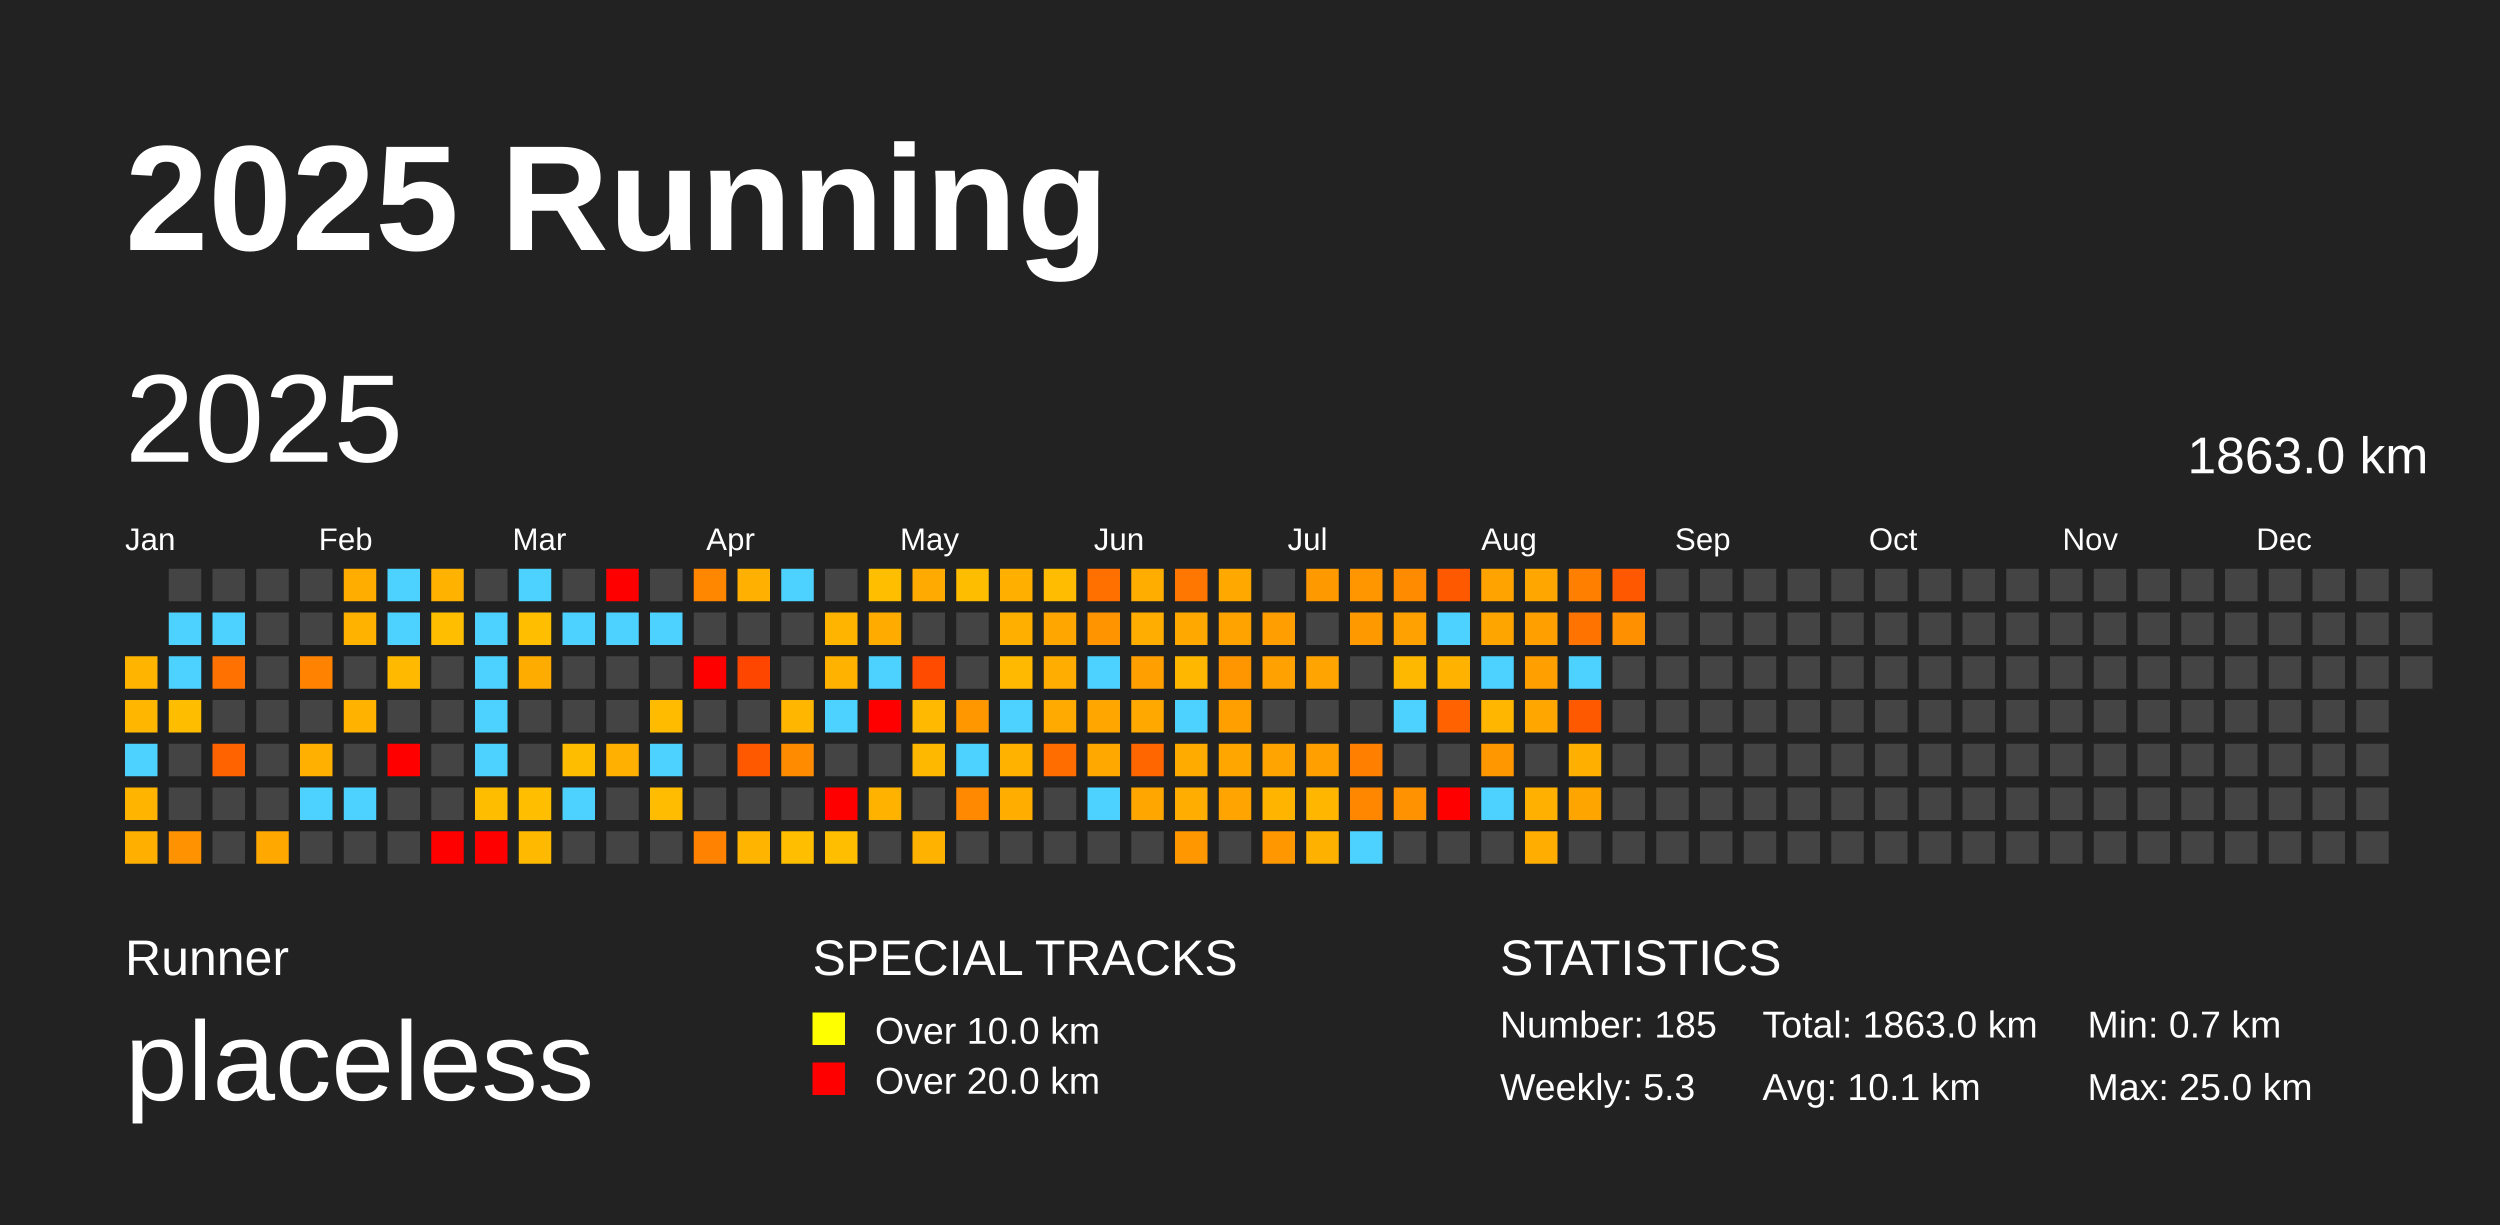
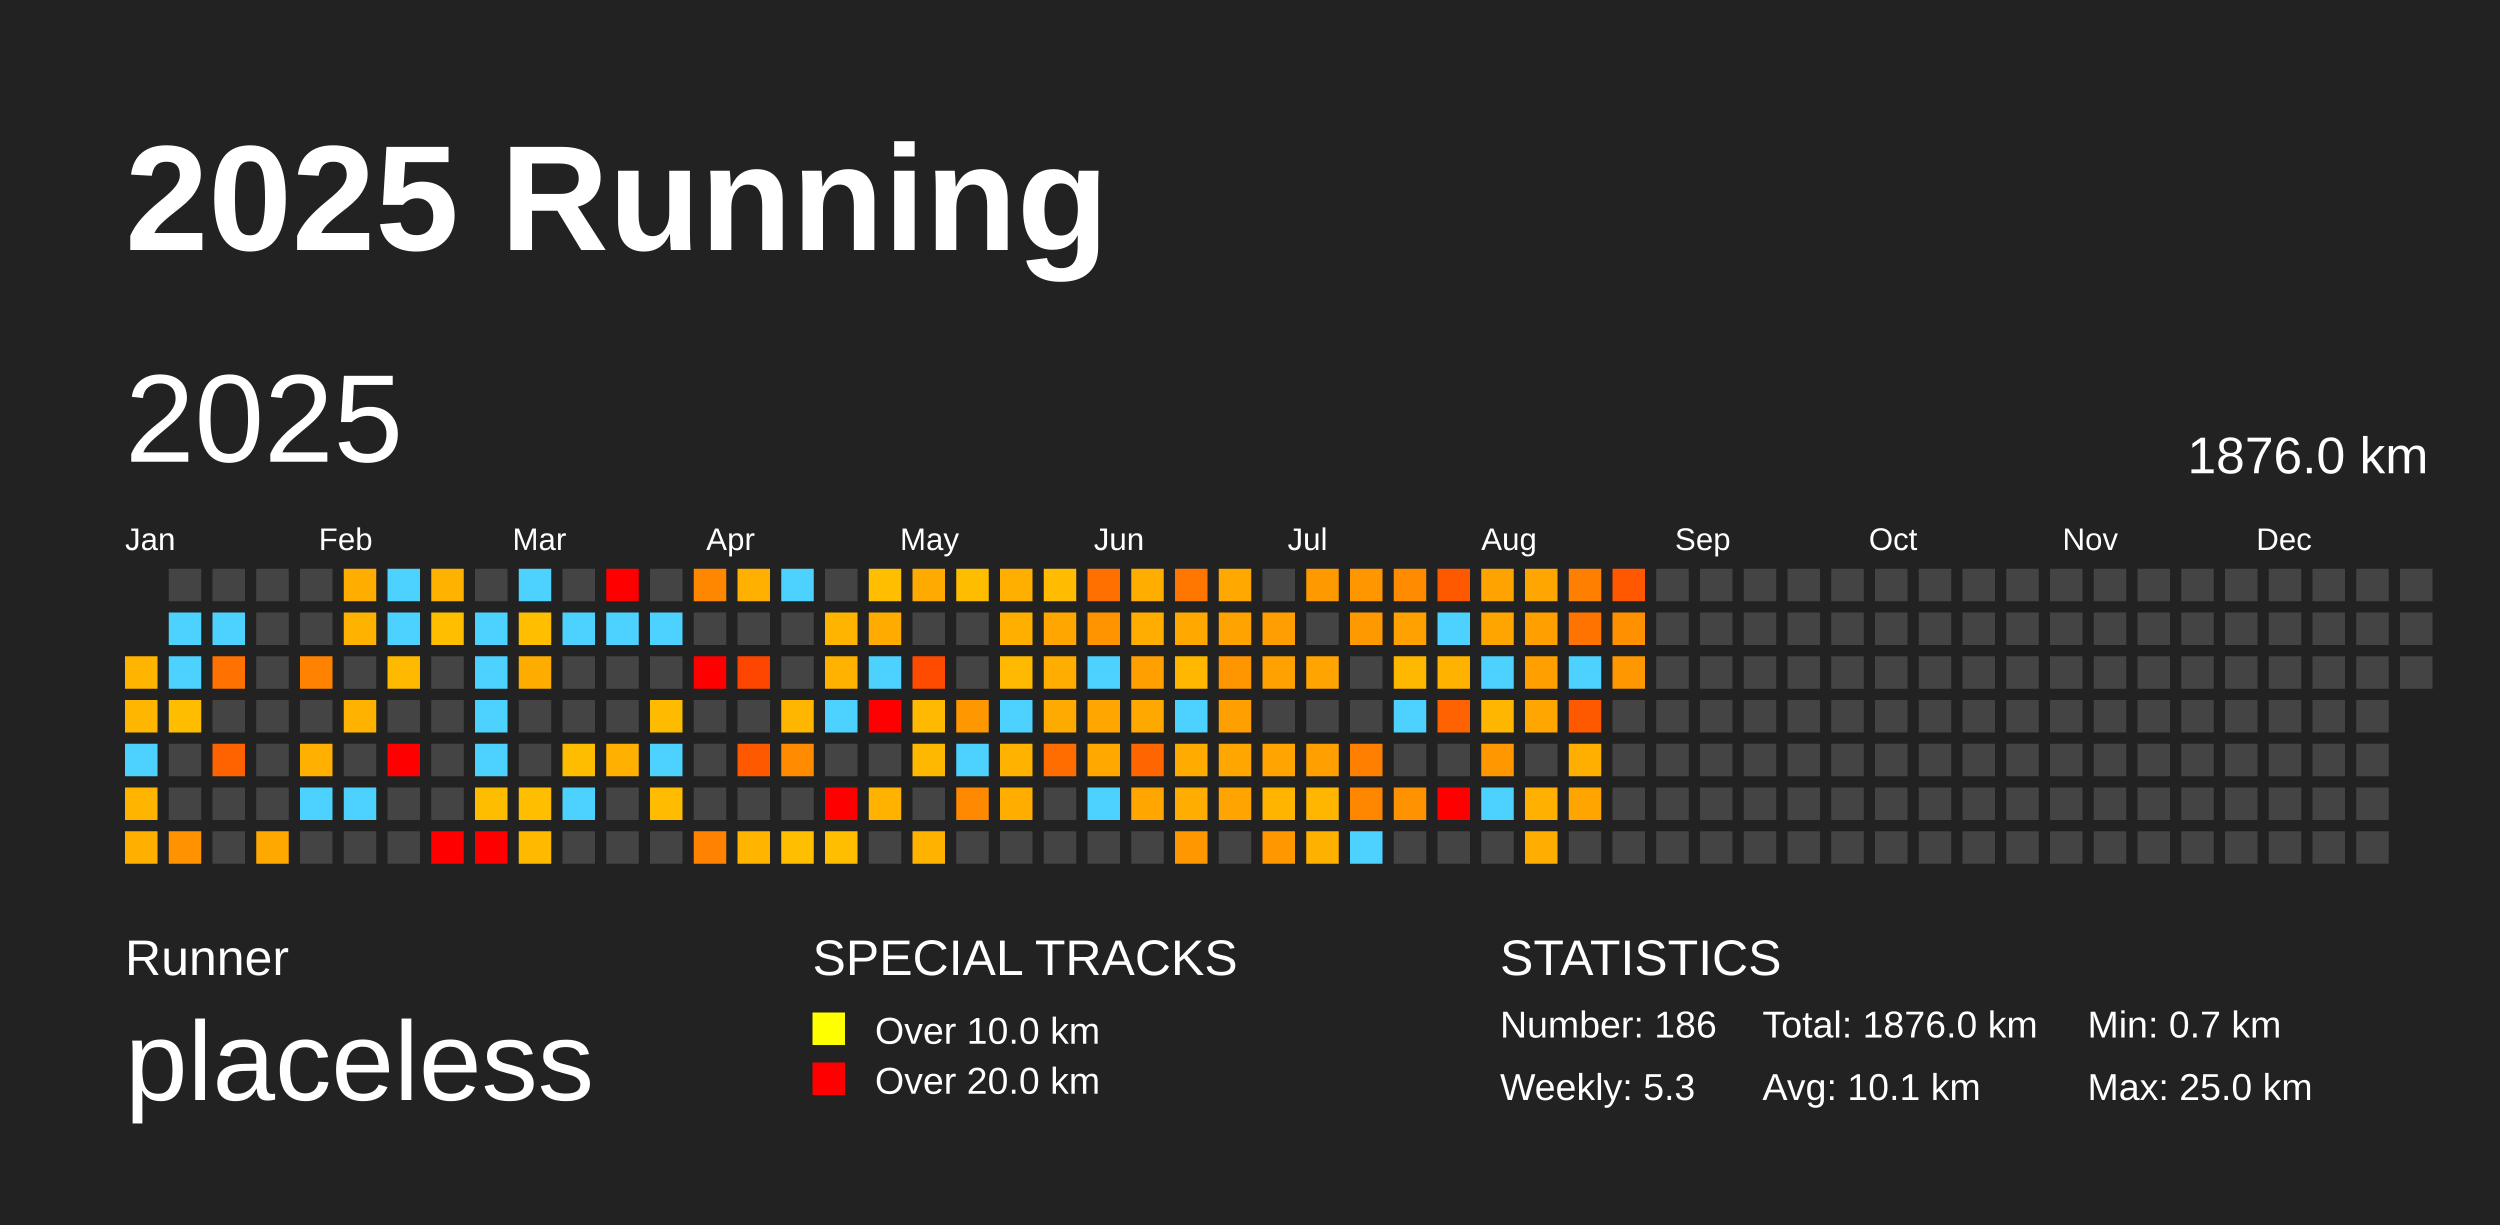
<svg xmlns="http://www.w3.org/2000/svg" baseProfile="full" height="98mm" version="1.1" viewBox="0,0,200,98" width="200mm">
  <defs />
  <rect fill="#222222" height="98" width="200" x="0" y="0" />
  <text fill="#FFFFFF" style="font-size:12px; font-family:Arial; font-weight:bold;" x="10" y="20">2025 Running</text>
  <text fill="#FFFFFF" style="font-size:4px; font-family:Arial" x="10" y="78">Runner</text>
  <text fill="#FFFFFF" style="font-size:9px; font-family:Arial" x="10" y="88">placeless</text>
  <text fill="#FFFFFF" style="font-size:4px; font-family:Arial" x="65" y="78">SPECIAL TRACKS</text>
  <rect fill="yellow" height="2.6" width="2.6" x="65" y="81" />
  <text fill="#FFFFFF" style="font-size:3px; font-family:Arial" x="70" y="83.5">Over 10.0 km</text>
  <rect fill="red" height="2.6" width="2.6" x="65" y="85" />
  <text fill="#FFFFFF" style="font-size:3px; font-family:Arial" x="70" y="87.5">Over 20.0 km</text>
  <text fill="#FFFFFF" style="font-size:4px; font-family:Arial" x="120" y="78">STATISTICS</text>
-   <text fill="#FFFFFF" style="font-size:3px; font-family:Arial" x="120" y="83">Number: 185</text>
+   <text fill="#FFFFFF" style="font-size:3px; font-family:Arial" x="120" y="83">Number: 186</text>
  <text fill="#FFFFFF" style="font-size:3px; font-family:Arial" x="120" y="88">Weekly: 5.3</text>
-   <text fill="#FFFFFF" style="font-size:3px; font-family:Arial" x="141" y="83">Total: 1863.0 km</text>
+   <text fill="#FFFFFF" style="font-size:3px; font-family:Arial" x="141" y="83">Total: 1876.0 km</text>
  <text fill="#FFFFFF" style="font-size:3px; font-family:Arial" x="141" y="88">Avg: 10.1 km</text>
  <text fill="#FFFFFF" style="font-size:3px; font-family:Arial" x="167" y="83">Min: 0.7 km</text>
  <text fill="#FFFFFF" style="font-size:3px; font-family:Arial" x="167" y="88">Max: 25.0 km</text>
  <text dominant-baseline="hanging" fill="#FFFFFF" style="font-size:10.0px; font-family:Arial;" x="10" y="30">2025</text>
-   <text dominant-baseline="hanging" fill="#FFFFFF" style="font-size:4.125px; font-family:Arial;" x="175" y="35">1863.0 km</text>
+   <text dominant-baseline="hanging" fill="#FFFFFF" style="font-size:4.125px; font-family:Arial;" x="175" y="35">1876.0 km</text>
  <text fill="#FFFFFF" style="font-size:2.5px; font-family:Arial" x="10.0" y="44">Jan</text>
  <text fill="#FFFFFF" style="font-size:2.5px; font-family:Arial" x="25.5" y="44">Feb</text>
  <text fill="#FFFFFF" style="font-size:2.5px; font-family:Arial" x="41.0" y="44">Mar</text>
  <text fill="#FFFFFF" style="font-size:2.5px; font-family:Arial" x="56.5" y="44">Apr</text>
  <text fill="#FFFFFF" style="font-size:2.5px; font-family:Arial" x="72.0" y="44">May</text>
  <text fill="#FFFFFF" style="font-size:2.5px; font-family:Arial" x="87.5" y="44">Jun</text>
  <text fill="#FFFFFF" style="font-size:2.5px; font-family:Arial" x="103.0" y="44">Jul</text>
  <text fill="#FFFFFF" style="font-size:2.5px; font-family:Arial" x="118.5" y="44">Aug</text>
  <text fill="#FFFFFF" style="font-size:2.5px; font-family:Arial" x="134.0" y="44">Sep</text>
  <text fill="#FFFFFF" style="font-size:2.5px; font-family:Arial" x="149.5" y="44">Oct</text>
  <text fill="#FFFFFF" style="font-size:2.5px; font-family:Arial" x="165.0" y="44">Nov</text>
  <text fill="#FFFFFF" style="font-size:2.5px; font-family:Arial" x="180.5" y="44">Dec</text>
  <rect fill="#ffb500" height="2.6" width="2.6" x="10.0" y="52.5" />
  <rect fill="#ffb600" height="2.6" width="2.6" x="10.0" y="56.0" />
  <rect fill="#4dd2ff" height="2.6" width="2.6" x="10.0" y="59.5" />
  <rect fill="#ffb400" height="2.6" width="2.6" x="10.0" y="63.0" />
  <rect fill="#ffaf00" height="2.6" width="2.6" x="10.0" y="66.5" />
  <rect fill="#444444" height="2.6" width="2.6" x="13.5" y="45.5" />
  <rect fill="#4dd2ff" height="2.6" width="2.6" x="13.5" y="49.0" />
  <rect fill="#4dd2ff" height="2.6" width="2.6" x="13.5" y="52.5" />
  <rect fill="#ffbd00" height="2.6" width="2.6" x="13.5" y="56.0" />
  <rect fill="#444444" height="2.6" width="2.6" x="13.5" y="59.5" />
  <rect fill="#444444" height="2.6" width="2.6" x="13.5" y="63.0" />
  <rect fill="#ff9200" height="2.6" width="2.6" x="13.5" y="66.5" />
  <rect fill="#444444" height="2.6" width="2.6" x="17.0" y="45.5" />
  <rect fill="#4dd2ff" height="2.6" width="2.6" x="17.0" y="49.0" />
  <rect fill="#ff7100" height="2.6" width="2.6" x="17.0" y="52.5" />
  <rect fill="#444444" height="2.6" width="2.6" x="17.0" y="56.0" />
  <rect fill="#ff6300" height="2.6" width="2.6" x="17.0" y="59.5" />
  <rect fill="#444444" height="2.6" width="2.6" x="17.0" y="63.0" />
  <rect fill="#444444" height="2.6" width="2.6" x="17.0" y="66.5" />
  <rect fill="#444444" height="2.6" width="2.6" x="20.5" y="45.5" />
  <rect fill="#444444" height="2.6" width="2.6" x="20.5" y="49.0" />
  <rect fill="#444444" height="2.6" width="2.6" x="20.5" y="52.5" />
  <rect fill="#444444" height="2.6" width="2.6" x="20.5" y="56.0" />
  <rect fill="#444444" height="2.6" width="2.6" x="20.5" y="59.5" />
  <rect fill="#444444" height="2.6" width="2.6" x="20.5" y="63.0" />
  <rect fill="#ffa800" height="2.6" width="2.6" x="20.5" y="66.5" />
  <rect fill="#444444" height="2.6" width="2.6" x="24.0" y="45.5" />
  <rect fill="#444444" height="2.6" width="2.6" x="24.0" y="49.0" />
  <rect fill="#ff8300" height="2.6" width="2.6" x="24.0" y="52.5" />
  <rect fill="#444444" height="2.6" width="2.6" x="24.0" y="56.0" />
  <rect fill="#ffb000" height="2.6" width="2.6" x="24.0" y="59.5" />
  <rect fill="#4dd2ff" height="2.6" width="2.6" x="24.0" y="63.0" />
  <rect fill="#444444" height="2.6" width="2.6" x="24.0" y="66.5" />
  <rect fill="#ffae00" height="2.6" width="2.6" x="27.5" y="45.5" />
  <rect fill="#ffb200" height="2.6" width="2.6" x="27.5" y="49.0" />
  <rect fill="#444444" height="2.6" width="2.6" x="27.5" y="52.5" />
  <rect fill="#ffb200" height="2.6" width="2.6" x="27.5" y="56.0" />
  <rect fill="#444444" height="2.6" width="2.6" x="27.5" y="59.5" />
  <rect fill="#4dd2ff" height="2.6" width="2.6" x="27.5" y="63.0" />
  <rect fill="#444444" height="2.6" width="2.6" x="27.5" y="66.5" />
  <rect fill="#4dd2ff" height="2.6" width="2.6" x="31.0" y="45.5" />
  <rect fill="#4dd2ff" height="2.6" width="2.6" x="31.0" y="49.0" />
  <rect fill="#ffba00" height="2.6" width="2.6" x="31.0" y="52.5" />
  <rect fill="#444444" height="2.6" width="2.6" x="31.0" y="56.0" />
  <rect fill="red" height="2.6" width="2.6" x="31.0" y="59.5" />
  <rect fill="#444444" height="2.6" width="2.6" x="31.0" y="63.0" />
  <rect fill="#444444" height="2.6" width="2.6" x="31.0" y="66.5" />
  <rect fill="#ffb200" height="2.6" width="2.6" x="34.5" y="45.5" />
  <rect fill="#ffbf00" height="2.6" width="2.6" x="34.5" y="49.0" />
  <rect fill="#444444" height="2.6" width="2.6" x="34.5" y="52.5" />
  <rect fill="#444444" height="2.6" width="2.6" x="34.5" y="56.0" />
  <rect fill="#444444" height="2.6" width="2.6" x="34.5" y="59.5" />
  <rect fill="#444444" height="2.6" width="2.6" x="34.5" y="63.0" />
  <rect fill="red" height="2.6" width="2.6" x="34.5" y="66.5" />
  <rect fill="#444444" height="2.6" width="2.6" x="38.0" y="45.5" />
  <rect fill="#4dd2ff" height="2.6" width="2.6" x="38.0" y="49.0" />
  <rect fill="#4dd2ff" height="2.6" width="2.6" x="38.0" y="52.5" />
  <rect fill="#4dd2ff" height="2.6" width="2.6" x="38.0" y="56.0" />
  <rect fill="#4dd2ff" height="2.6" width="2.6" x="38.0" y="59.5" />
  <rect fill="#ffbd00" height="2.6" width="2.6" x="38.0" y="63.0" />
  <rect fill="red" height="2.6" width="2.6" x="38.0" y="66.5" />
  <rect fill="#4dd2ff" height="2.6" width="2.6" x="41.5" y="45.5" />
  <rect fill="#ffbf00" height="2.6" width="2.6" x="41.5" y="49.0" />
  <rect fill="#ffac00" height="2.6" width="2.6" x="41.5" y="52.5" />
  <rect fill="#444444" height="2.6" width="2.6" x="41.5" y="56.0" />
  <rect fill="#444444" height="2.6" width="2.6" x="41.5" y="59.5" />
  <rect fill="#ffbe00" height="2.6" width="2.6" x="41.5" y="63.0" />
  <rect fill="#ffba00" height="2.6" width="2.6" x="41.5" y="66.5" />
  <rect fill="#444444" height="2.6" width="2.6" x="45.0" y="45.5" />
  <rect fill="#4dd2ff" height="2.6" width="2.6" x="45.0" y="49.0" />
  <rect fill="#444444" height="2.6" width="2.6" x="45.0" y="52.5" />
  <rect fill="#444444" height="2.6" width="2.6" x="45.0" y="56.0" />
  <rect fill="#ffbd00" height="2.6" width="2.6" x="45.0" y="59.5" />
  <rect fill="#4dd2ff" height="2.6" width="2.6" x="45.0" y="63.0" />
  <rect fill="#444444" height="2.6" width="2.6" x="45.0" y="66.5" />
  <rect fill="red" height="2.6" width="2.6" x="48.5" y="45.5" />
  <rect fill="#4dd2ff" height="2.6" width="2.6" x="48.5" y="49.0" />
  <rect fill="#444444" height="2.6" width="2.6" x="48.5" y="52.5" />
  <rect fill="#444444" height="2.6" width="2.6" x="48.5" y="56.0" />
  <rect fill="#ffb000" height="2.6" width="2.6" x="48.5" y="59.5" />
  <rect fill="#444444" height="2.6" width="2.6" x="48.5" y="63.0" />
  <rect fill="#444444" height="2.6" width="2.6" x="48.5" y="66.5" />
  <rect fill="#444444" height="2.6" width="2.6" x="52.0" y="45.5" />
  <rect fill="#4dd2ff" height="2.6" width="2.6" x="52.0" y="49.0" />
  <rect fill="#444444" height="2.6" width="2.6" x="52.0" y="52.5" />
  <rect fill="#ffbb00" height="2.6" width="2.6" x="52.0" y="56.0" />
  <rect fill="#4dd2ff" height="2.6" width="2.6" x="52.0" y="59.5" />
  <rect fill="#ffbc00" height="2.6" width="2.6" x="52.0" y="63.0" />
  <rect fill="#444444" height="2.6" width="2.6" x="52.0" y="66.5" />
  <rect fill="#ff8700" height="2.6" width="2.6" x="55.5" y="45.5" />
  <rect fill="#444444" height="2.6" width="2.6" x="55.5" y="49.0" />
  <rect fill="red" height="2.6" width="2.6" x="55.5" y="52.5" />
  <rect fill="#444444" height="2.6" width="2.6" x="55.5" y="56.0" />
  <rect fill="#444444" height="2.6" width="2.6" x="55.5" y="59.5" />
  <rect fill="#444444" height="2.6" width="2.6" x="55.5" y="63.0" />
  <rect fill="#ff8300" height="2.6" width="2.6" x="55.5" y="66.5" />
  <rect fill="#ffb000" height="2.6" width="2.6" x="59.0" y="45.5" />
  <rect fill="#444444" height="2.6" width="2.6" x="59.0" y="49.0" />
  <rect fill="#ff4600" height="2.6" width="2.6" x="59.0" y="52.5" />
  <rect fill="#444444" height="2.6" width="2.6" x="59.0" y="56.0" />
  <rect fill="#ff5900" height="2.6" width="2.6" x="59.0" y="59.5" />
  <rect fill="#444444" height="2.6" width="2.6" x="59.0" y="63.0" />
  <rect fill="#ffb400" height="2.6" width="2.6" x="59.0" y="66.5" />
  <rect fill="#4dd2ff" height="2.6" width="2.6" x="62.5" y="45.5" />
  <rect fill="#444444" height="2.6" width="2.6" x="62.5" y="49.0" />
  <rect fill="#444444" height="2.6" width="2.6" x="62.5" y="52.5" />
  <rect fill="#ffb600" height="2.6" width="2.6" x="62.5" y="56.0" />
  <rect fill="#ff8b00" height="2.6" width="2.6" x="62.5" y="59.5" />
  <rect fill="#444444" height="2.6" width="2.6" x="62.5" y="63.0" />
  <rect fill="#ffbf00" height="2.6" width="2.6" x="62.5" y="66.5" />
  <rect fill="#444444" height="2.6" width="2.6" x="66.0" y="45.5" />
  <rect fill="#ffb500" height="2.6" width="2.6" x="66.0" y="49.0" />
  <rect fill="#ffb200" height="2.6" width="2.6" x="66.0" y="52.5" />
  <rect fill="#4dd2ff" height="2.6" width="2.6" x="66.0" y="56.0" />
  <rect fill="#444444" height="2.6" width="2.6" x="66.0" y="59.5" />
  <rect fill="red" height="2.6" width="2.6" x="66.0" y="63.0" />
  <rect fill="#ffbf00" height="2.6" width="2.6" x="66.0" y="66.5" />
  <rect fill="#ffbf00" height="2.6" width="2.6" x="69.5" y="45.5" />
  <rect fill="#ffab00" height="2.6" width="2.6" x="69.5" y="49.0" />
  <rect fill="#4dd2ff" height="2.6" width="2.6" x="69.5" y="52.5" />
  <rect fill="red" height="2.6" width="2.6" x="69.5" y="56.0" />
  <rect fill="#444444" height="2.6" width="2.6" x="69.5" y="59.5" />
  <rect fill="#ffb200" height="2.6" width="2.6" x="69.5" y="63.0" />
  <rect fill="#444444" height="2.6" width="2.6" x="69.5" y="66.5" />
  <rect fill="#ffaa00" height="2.6" width="2.6" x="73.0" y="45.5" />
  <rect fill="#444444" height="2.6" width="2.6" x="73.0" y="49.0" />
  <rect fill="#ff4b00" height="2.6" width="2.6" x="73.0" y="52.5" />
  <rect fill="#ffb900" height="2.6" width="2.6" x="73.0" y="56.0" />
  <rect fill="#ffb800" height="2.6" width="2.6" x="73.0" y="59.5" />
  <rect fill="#444444" height="2.6" width="2.6" x="73.0" y="63.0" />
  <rect fill="#ffb300" height="2.6" width="2.6" x="73.0" y="66.5" />
  <rect fill="#ffbd00" height="2.6" width="2.6" x="76.5" y="45.5" />
  <rect fill="#444444" height="2.6" width="2.6" x="76.5" y="49.0" />
  <rect fill="#444444" height="2.6" width="2.6" x="76.5" y="52.5" />
  <rect fill="#ff9700" height="2.6" width="2.6" x="76.5" y="56.0" />
  <rect fill="#4dd2ff" height="2.6" width="2.6" x="76.5" y="59.5" />
  <rect fill="#ff8900" height="2.6" width="2.6" x="76.5" y="63.0" />
  <rect fill="#444444" height="2.6" width="2.6" x="76.5" y="66.5" />
  <rect fill="#ffaf00" height="2.6" width="2.6" x="80.0" y="45.5" />
  <rect fill="#ffaf00" height="2.6" width="2.6" x="80.0" y="49.0" />
  <rect fill="#ffb900" height="2.6" width="2.6" x="80.0" y="52.5" />
  <rect fill="#4dd2ff" height="2.6" width="2.6" x="80.0" y="56.0" />
  <rect fill="#ffb300" height="2.6" width="2.6" x="80.0" y="59.5" />
  <rect fill="#ffae00" height="2.6" width="2.6" x="80.0" y="63.0" />
  <rect fill="#444444" height="2.6" width="2.6" x="80.0" y="66.5" />
  <rect fill="#ffbc00" height="2.6" width="2.6" x="83.5" y="45.5" />
  <rect fill="#ffa700" height="2.6" width="2.6" x="83.5" y="49.0" />
  <rect fill="#ffad00" height="2.6" width="2.6" x="83.5" y="52.5" />
  <rect fill="#ffaa00" height="2.6" width="2.6" x="83.5" y="56.0" />
  <rect fill="#ff6c00" height="2.6" width="2.6" x="83.5" y="59.5" />
  <rect fill="#444444" height="2.6" width="2.6" x="83.5" y="63.0" />
  <rect fill="#444444" height="2.6" width="2.6" x="83.5" y="66.5" />
  <rect fill="#ff7000" height="2.6" width="2.6" x="87.0" y="45.5" />
  <rect fill="#ff9400" height="2.6" width="2.6" x="87.0" y="49.0" />
  <rect fill="#4dd2ff" height="2.6" width="2.6" x="87.0" y="52.5" />
  <rect fill="#ffa700" height="2.6" width="2.6" x="87.0" y="56.0" />
  <rect fill="#ffa800" height="2.6" width="2.6" x="87.0" y="59.5" />
  <rect fill="#4dd2ff" height="2.6" width="2.6" x="87.0" y="63.0" />
  <rect fill="#444444" height="2.6" width="2.6" x="87.0" y="66.5" />
  <rect fill="#ffae00" height="2.6" width="2.6" x="90.5" y="45.5" />
  <rect fill="#ffad00" height="2.6" width="2.6" x="90.5" y="49.0" />
  <rect fill="#ff9f00" height="2.6" width="2.6" x="90.5" y="52.5" />
  <rect fill="#ffa800" height="2.6" width="2.6" x="90.5" y="56.0" />
  <rect fill="#ff6600" height="2.6" width="2.6" x="90.5" y="59.5" />
  <rect fill="#ffa700" height="2.6" width="2.6" x="90.5" y="63.0" />
  <rect fill="#444444" height="2.6" width="2.6" x="90.5" y="66.5" />
  <rect fill="#ff7600" height="2.6" width="2.6" x="94.0" y="45.5" />
  <rect fill="#ffa900" height="2.6" width="2.6" x="94.0" y="49.0" />
  <rect fill="#ffb700" height="2.6" width="2.6" x="94.0" y="52.5" />
  <rect fill="#4dd2ff" height="2.6" width="2.6" x="94.0" y="56.0" />
  <rect fill="#ffab00" height="2.6" width="2.6" x="94.0" y="59.5" />
  <rect fill="#ffad00" height="2.6" width="2.6" x="94.0" y="63.0" />
  <rect fill="#ff9800" height="2.6" width="2.6" x="94.0" y="66.5" />
  <rect fill="#ffa800" height="2.6" width="2.6" x="97.5" y="45.5" />
  <rect fill="#ffa300" height="2.6" width="2.6" x="97.5" y="49.0" />
  <rect fill="#ff9600" height="2.6" width="2.6" x="97.5" y="52.5" />
  <rect fill="#ffa000" height="2.6" width="2.6" x="97.5" y="56.0" />
  <rect fill="#ffa600" height="2.6" width="2.6" x="97.5" y="59.5" />
  <rect fill="#ffa400" height="2.6" width="2.6" x="97.5" y="63.0" />
  <rect fill="#444444" height="2.6" width="2.6" x="97.5" y="66.5" />
  <rect fill="#444444" height="2.6" width="2.6" x="101.0" y="45.5" />
  <rect fill="#ff9e00" height="2.6" width="2.6" x="101.0" y="49.0" />
  <rect fill="#ffa100" height="2.6" width="2.6" x="101.0" y="52.5" />
  <rect fill="#444444" height="2.6" width="2.6" x="101.0" y="56.0" />
  <rect fill="#ffa400" height="2.6" width="2.6" x="101.0" y="59.5" />
  <rect fill="#ffb500" height="2.6" width="2.6" x="101.0" y="63.0" />
  <rect fill="#ff9800" height="2.6" width="2.6" x="101.0" y="66.5" />
  <rect fill="#ff9900" height="2.6" width="2.6" x="104.5" y="45.5" />
  <rect fill="#444444" height="2.6" width="2.6" x="104.5" y="49.0" />
  <rect fill="#ffa400" height="2.6" width="2.6" x="104.5" y="52.5" />
  <rect fill="#444444" height="2.6" width="2.6" x="104.5" y="56.0" />
  <rect fill="#ff9f00" height="2.6" width="2.6" x="104.5" y="59.5" />
  <rect fill="#ffb600" height="2.6" width="2.6" x="104.5" y="63.0" />
  <rect fill="#ffb100" height="2.6" width="2.6" x="104.5" y="66.5" />
  <rect fill="#ff9600" height="2.6" width="2.6" x="108.0" y="45.5" />
  <rect fill="#ff9900" height="2.6" width="2.6" x="108.0" y="49.0" />
  <rect fill="#444444" height="2.6" width="2.6" x="108.0" y="52.5" />
  <rect fill="#444444" height="2.6" width="2.6" x="108.0" y="56.0" />
  <rect fill="#ff8000" height="2.6" width="2.6" x="108.0" y="59.5" />
  <rect fill="#ff8700" height="2.6" width="2.6" x="108.0" y="63.0" />
  <rect fill="#4dd2ff" height="2.6" width="2.6" x="108.0" y="66.5" />
  <rect fill="#ff8c00" height="2.6" width="2.6" x="111.5" y="45.5" />
  <rect fill="#ffa100" height="2.6" width="2.6" x="111.5" y="49.0" />
  <rect fill="#ffb800" height="2.6" width="2.6" x="111.5" y="52.5" />
  <rect fill="#4dd2ff" height="2.6" width="2.6" x="111.5" y="56.0" />
  <rect fill="#444444" height="2.6" width="2.6" x="111.5" y="59.5" />
  <rect fill="#ff9200" height="2.6" width="2.6" x="111.5" y="63.0" />
  <rect fill="#444444" height="2.6" width="2.6" x="111.5" y="66.5" />
  <rect fill="#ff5900" height="2.6" width="2.6" x="115.0" y="45.5" />
  <rect fill="#4dd2ff" height="2.6" width="2.6" x="115.0" y="49.0" />
  <rect fill="#ffb300" height="2.6" width="2.6" x="115.0" y="52.5" />
  <rect fill="#ff6200" height="2.6" width="2.6" x="115.0" y="56.0" />
  <rect fill="#444444" height="2.6" width="2.6" x="115.0" y="59.5" />
  <rect fill="red" height="2.6" width="2.6" x="115.0" y="63.0" />
  <rect fill="#444444" height="2.6" width="2.6" x="115.0" y="66.5" />
  <rect fill="#ffa300" height="2.6" width="2.6" x="118.5" y="45.5" />
  <rect fill="#ffa500" height="2.6" width="2.6" x="118.5" y="49.0" />
  <rect fill="#4dd2ff" height="2.6" width="2.6" x="118.5" y="52.5" />
  <rect fill="#ffb600" height="2.6" width="2.6" x="118.5" y="56.0" />
  <rect fill="#ff9800" height="2.6" width="2.6" x="118.5" y="59.5" />
  <rect fill="#4dd2ff" height="2.6" width="2.6" x="118.5" y="63.0" />
  <rect fill="#444444" height="2.6" width="2.6" x="118.5" y="66.5" />
  <rect fill="#ffa600" height="2.6" width="2.6" x="122.0" y="45.5" />
  <rect fill="#ffa000" height="2.6" width="2.6" x="122.0" y="49.0" />
  <rect fill="#ffa000" height="2.6" width="2.6" x="122.0" y="52.5" />
  <rect fill="#ffa600" height="2.6" width="2.6" x="122.0" y="56.0" />
  <rect fill="#444444" height="2.6" width="2.6" x="122.0" y="59.5" />
  <rect fill="#ffb000" height="2.6" width="2.6" x="122.0" y="63.0" />
  <rect fill="#ffad00" height="2.6" width="2.6" x="122.0" y="66.5" />
  <rect fill="#ff8000" height="2.6" width="2.6" x="125.5" y="45.5" />
  <rect fill="#ff7300" height="2.6" width="2.6" x="125.5" y="49.0" />
  <rect fill="#4dd2ff" height="2.6" width="2.6" x="125.5" y="52.5" />
  <rect fill="#ff5900" height="2.6" width="2.6" x="125.5" y="56.0" />
  <rect fill="#ffaf00" height="2.6" width="2.6" x="125.5" y="59.5" />
  <rect fill="#ffa500" height="2.6" width="2.6" x="125.5" y="63.0" />
  <rect fill="#444444" height="2.6" width="2.6" x="125.5" y="66.5" />
  <rect fill="#ff5800" height="2.6" width="2.6" x="129.0" y="45.5" />
  <rect fill="#ff9000" height="2.6" width="2.6" x="129.0" y="49.0" />
-   <rect fill="#444444" height="2.6" width="2.6" x="129.0" y="52.5" />
+   <rect fill="#ff9800" height="2.6" width="2.6" x="129.0" y="52.5" />
  <rect fill="#444444" height="2.6" width="2.6" x="129.0" y="56.0" />
  <rect fill="#444444" height="2.6" width="2.6" x="129.0" y="59.5" />
  <rect fill="#444444" height="2.6" width="2.6" x="129.0" y="63.0" />
  <rect fill="#444444" height="2.6" width="2.6" x="129.0" y="66.5" />
  <rect fill="#444444" height="2.6" width="2.6" x="132.5" y="45.5" />
  <rect fill="#444444" height="2.6" width="2.6" x="132.5" y="49.0" />
  <rect fill="#444444" height="2.6" width="2.6" x="132.5" y="52.5" />
  <rect fill="#444444" height="2.6" width="2.6" x="132.5" y="56.0" />
  <rect fill="#444444" height="2.6" width="2.6" x="132.5" y="59.5" />
  <rect fill="#444444" height="2.6" width="2.6" x="132.5" y="63.0" />
  <rect fill="#444444" height="2.6" width="2.6" x="132.5" y="66.5" />
  <rect fill="#444444" height="2.6" width="2.6" x="136.0" y="45.5" />
  <rect fill="#444444" height="2.6" width="2.6" x="136.0" y="49.0" />
  <rect fill="#444444" height="2.6" width="2.6" x="136.0" y="52.5" />
  <rect fill="#444444" height="2.6" width="2.6" x="136.0" y="56.0" />
  <rect fill="#444444" height="2.6" width="2.6" x="136.0" y="59.5" />
  <rect fill="#444444" height="2.6" width="2.6" x="136.0" y="63.0" />
  <rect fill="#444444" height="2.6" width="2.6" x="136.0" y="66.5" />
  <rect fill="#444444" height="2.6" width="2.6" x="139.5" y="45.5" />
  <rect fill="#444444" height="2.6" width="2.6" x="139.5" y="49.0" />
  <rect fill="#444444" height="2.6" width="2.6" x="139.5" y="52.5" />
  <rect fill="#444444" height="2.6" width="2.6" x="139.5" y="56.0" />
  <rect fill="#444444" height="2.6" width="2.6" x="139.5" y="59.5" />
  <rect fill="#444444" height="2.6" width="2.6" x="139.5" y="63.0" />
  <rect fill="#444444" height="2.6" width="2.6" x="139.5" y="66.5" />
  <rect fill="#444444" height="2.6" width="2.6" x="143.0" y="45.5" />
  <rect fill="#444444" height="2.6" width="2.6" x="143.0" y="49.0" />
  <rect fill="#444444" height="2.6" width="2.6" x="143.0" y="52.5" />
  <rect fill="#444444" height="2.6" width="2.6" x="143.0" y="56.0" />
  <rect fill="#444444" height="2.6" width="2.6" x="143.0" y="59.5" />
  <rect fill="#444444" height="2.6" width="2.6" x="143.0" y="63.0" />
  <rect fill="#444444" height="2.6" width="2.6" x="143.0" y="66.5" />
  <rect fill="#444444" height="2.6" width="2.6" x="146.5" y="45.5" />
  <rect fill="#444444" height="2.6" width="2.6" x="146.5" y="49.0" />
  <rect fill="#444444" height="2.6" width="2.6" x="146.5" y="52.5" />
  <rect fill="#444444" height="2.6" width="2.6" x="146.5" y="56.0" />
  <rect fill="#444444" height="2.6" width="2.6" x="146.5" y="59.5" />
  <rect fill="#444444" height="2.6" width="2.6" x="146.5" y="63.0" />
  <rect fill="#444444" height="2.6" width="2.6" x="146.5" y="66.5" />
  <rect fill="#444444" height="2.6" width="2.6" x="150.0" y="45.5" />
  <rect fill="#444444" height="2.6" width="2.6" x="150.0" y="49.0" />
  <rect fill="#444444" height="2.6" width="2.6" x="150.0" y="52.5" />
  <rect fill="#444444" height="2.6" width="2.6" x="150.0" y="56.0" />
  <rect fill="#444444" height="2.6" width="2.6" x="150.0" y="59.5" />
  <rect fill="#444444" height="2.6" width="2.6" x="150.0" y="63.0" />
  <rect fill="#444444" height="2.6" width="2.6" x="150.0" y="66.5" />
  <rect fill="#444444" height="2.6" width="2.6" x="153.5" y="45.5" />
  <rect fill="#444444" height="2.6" width="2.6" x="153.5" y="49.0" />
  <rect fill="#444444" height="2.6" width="2.6" x="153.5" y="52.5" />
  <rect fill="#444444" height="2.6" width="2.6" x="153.5" y="56.0" />
  <rect fill="#444444" height="2.6" width="2.6" x="153.5" y="59.5" />
  <rect fill="#444444" height="2.6" width="2.6" x="153.5" y="63.0" />
  <rect fill="#444444" height="2.6" width="2.6" x="153.5" y="66.5" />
  <rect fill="#444444" height="2.6" width="2.6" x="157.0" y="45.5" />
  <rect fill="#444444" height="2.6" width="2.6" x="157.0" y="49.0" />
  <rect fill="#444444" height="2.6" width="2.6" x="157.0" y="52.5" />
  <rect fill="#444444" height="2.6" width="2.6" x="157.0" y="56.0" />
  <rect fill="#444444" height="2.6" width="2.6" x="157.0" y="59.5" />
  <rect fill="#444444" height="2.6" width="2.6" x="157.0" y="63.0" />
  <rect fill="#444444" height="2.6" width="2.6" x="157.0" y="66.5" />
  <rect fill="#444444" height="2.6" width="2.6" x="160.5" y="45.5" />
  <rect fill="#444444" height="2.6" width="2.6" x="160.5" y="49.0" />
  <rect fill="#444444" height="2.6" width="2.6" x="160.5" y="52.5" />
  <rect fill="#444444" height="2.6" width="2.6" x="160.5" y="56.0" />
  <rect fill="#444444" height="2.6" width="2.6" x="160.5" y="59.5" />
  <rect fill="#444444" height="2.6" width="2.6" x="160.5" y="63.0" />
  <rect fill="#444444" height="2.6" width="2.6" x="160.5" y="66.5" />
  <rect fill="#444444" height="2.6" width="2.6" x="164.0" y="45.5" />
  <rect fill="#444444" height="2.6" width="2.6" x="164.0" y="49.0" />
  <rect fill="#444444" height="2.6" width="2.6" x="164.0" y="52.5" />
  <rect fill="#444444" height="2.6" width="2.6" x="164.0" y="56.0" />
  <rect fill="#444444" height="2.6" width="2.6" x="164.0" y="59.5" />
  <rect fill="#444444" height="2.6" width="2.6" x="164.0" y="63.0" />
  <rect fill="#444444" height="2.6" width="2.6" x="164.0" y="66.5" />
  <rect fill="#444444" height="2.6" width="2.6" x="167.5" y="45.5" />
  <rect fill="#444444" height="2.6" width="2.6" x="167.5" y="49.0" />
  <rect fill="#444444" height="2.6" width="2.6" x="167.5" y="52.5" />
  <rect fill="#444444" height="2.6" width="2.6" x="167.5" y="56.0" />
  <rect fill="#444444" height="2.6" width="2.6" x="167.5" y="59.5" />
  <rect fill="#444444" height="2.6" width="2.6" x="167.5" y="63.0" />
  <rect fill="#444444" height="2.6" width="2.6" x="167.5" y="66.5" />
  <rect fill="#444444" height="2.6" width="2.6" x="171.0" y="45.5" />
  <rect fill="#444444" height="2.6" width="2.6" x="171.0" y="49.0" />
  <rect fill="#444444" height="2.6" width="2.6" x="171.0" y="52.5" />
  <rect fill="#444444" height="2.6" width="2.6" x="171.0" y="56.0" />
  <rect fill="#444444" height="2.6" width="2.6" x="171.0" y="59.5" />
  <rect fill="#444444" height="2.6" width="2.6" x="171.0" y="63.0" />
  <rect fill="#444444" height="2.6" width="2.6" x="171.0" y="66.5" />
  <rect fill="#444444" height="2.6" width="2.6" x="174.5" y="45.5" />
  <rect fill="#444444" height="2.6" width="2.6" x="174.5" y="49.0" />
  <rect fill="#444444" height="2.6" width="2.6" x="174.5" y="52.5" />
  <rect fill="#444444" height="2.6" width="2.6" x="174.5" y="56.0" />
  <rect fill="#444444" height="2.6" width="2.6" x="174.5" y="59.5" />
  <rect fill="#444444" height="2.6" width="2.6" x="174.5" y="63.0" />
  <rect fill="#444444" height="2.6" width="2.6" x="174.5" y="66.5" />
  <rect fill="#444444" height="2.6" width="2.6" x="178.0" y="45.5" />
  <rect fill="#444444" height="2.6" width="2.6" x="178.0" y="49.0" />
  <rect fill="#444444" height="2.6" width="2.6" x="178.0" y="52.5" />
  <rect fill="#444444" height="2.6" width="2.6" x="178.0" y="56.0" />
  <rect fill="#444444" height="2.6" width="2.6" x="178.0" y="59.5" />
  <rect fill="#444444" height="2.6" width="2.6" x="178.0" y="63.0" />
  <rect fill="#444444" height="2.6" width="2.6" x="178.0" y="66.5" />
  <rect fill="#444444" height="2.6" width="2.6" x="181.5" y="45.5" />
  <rect fill="#444444" height="2.6" width="2.6" x="181.5" y="49.0" />
  <rect fill="#444444" height="2.6" width="2.6" x="181.5" y="52.5" />
  <rect fill="#444444" height="2.6" width="2.6" x="181.5" y="56.0" />
  <rect fill="#444444" height="2.6" width="2.6" x="181.5" y="59.5" />
  <rect fill="#444444" height="2.6" width="2.6" x="181.5" y="63.0" />
  <rect fill="#444444" height="2.6" width="2.6" x="181.5" y="66.5" />
  <rect fill="#444444" height="2.6" width="2.6" x="185.0" y="45.5" />
  <rect fill="#444444" height="2.6" width="2.6" x="185.0" y="49.0" />
  <rect fill="#444444" height="2.6" width="2.6" x="185.0" y="52.5" />
  <rect fill="#444444" height="2.6" width="2.6" x="185.0" y="56.0" />
  <rect fill="#444444" height="2.6" width="2.6" x="185.0" y="59.5" />
  <rect fill="#444444" height="2.6" width="2.6" x="185.0" y="63.0" />
  <rect fill="#444444" height="2.6" width="2.6" x="185.0" y="66.5" />
  <rect fill="#444444" height="2.6" width="2.6" x="188.5" y="45.5" />
  <rect fill="#444444" height="2.6" width="2.6" x="188.5" y="49.0" />
  <rect fill="#444444" height="2.6" width="2.6" x="188.5" y="52.5" />
  <rect fill="#444444" height="2.6" width="2.6" x="188.5" y="56.0" />
  <rect fill="#444444" height="2.6" width="2.6" x="188.5" y="59.5" />
  <rect fill="#444444" height="2.6" width="2.6" x="188.5" y="63.0" />
  <rect fill="#444444" height="2.6" width="2.6" x="188.5" y="66.5" />
  <rect fill="#444444" height="2.6" width="2.6" x="192.0" y="45.5" />
  <rect fill="#444444" height="2.6" width="2.6" x="192.0" y="49.0" />
  <rect fill="#444444" height="2.6" width="2.6" x="192.0" y="52.5" />
</svg>
